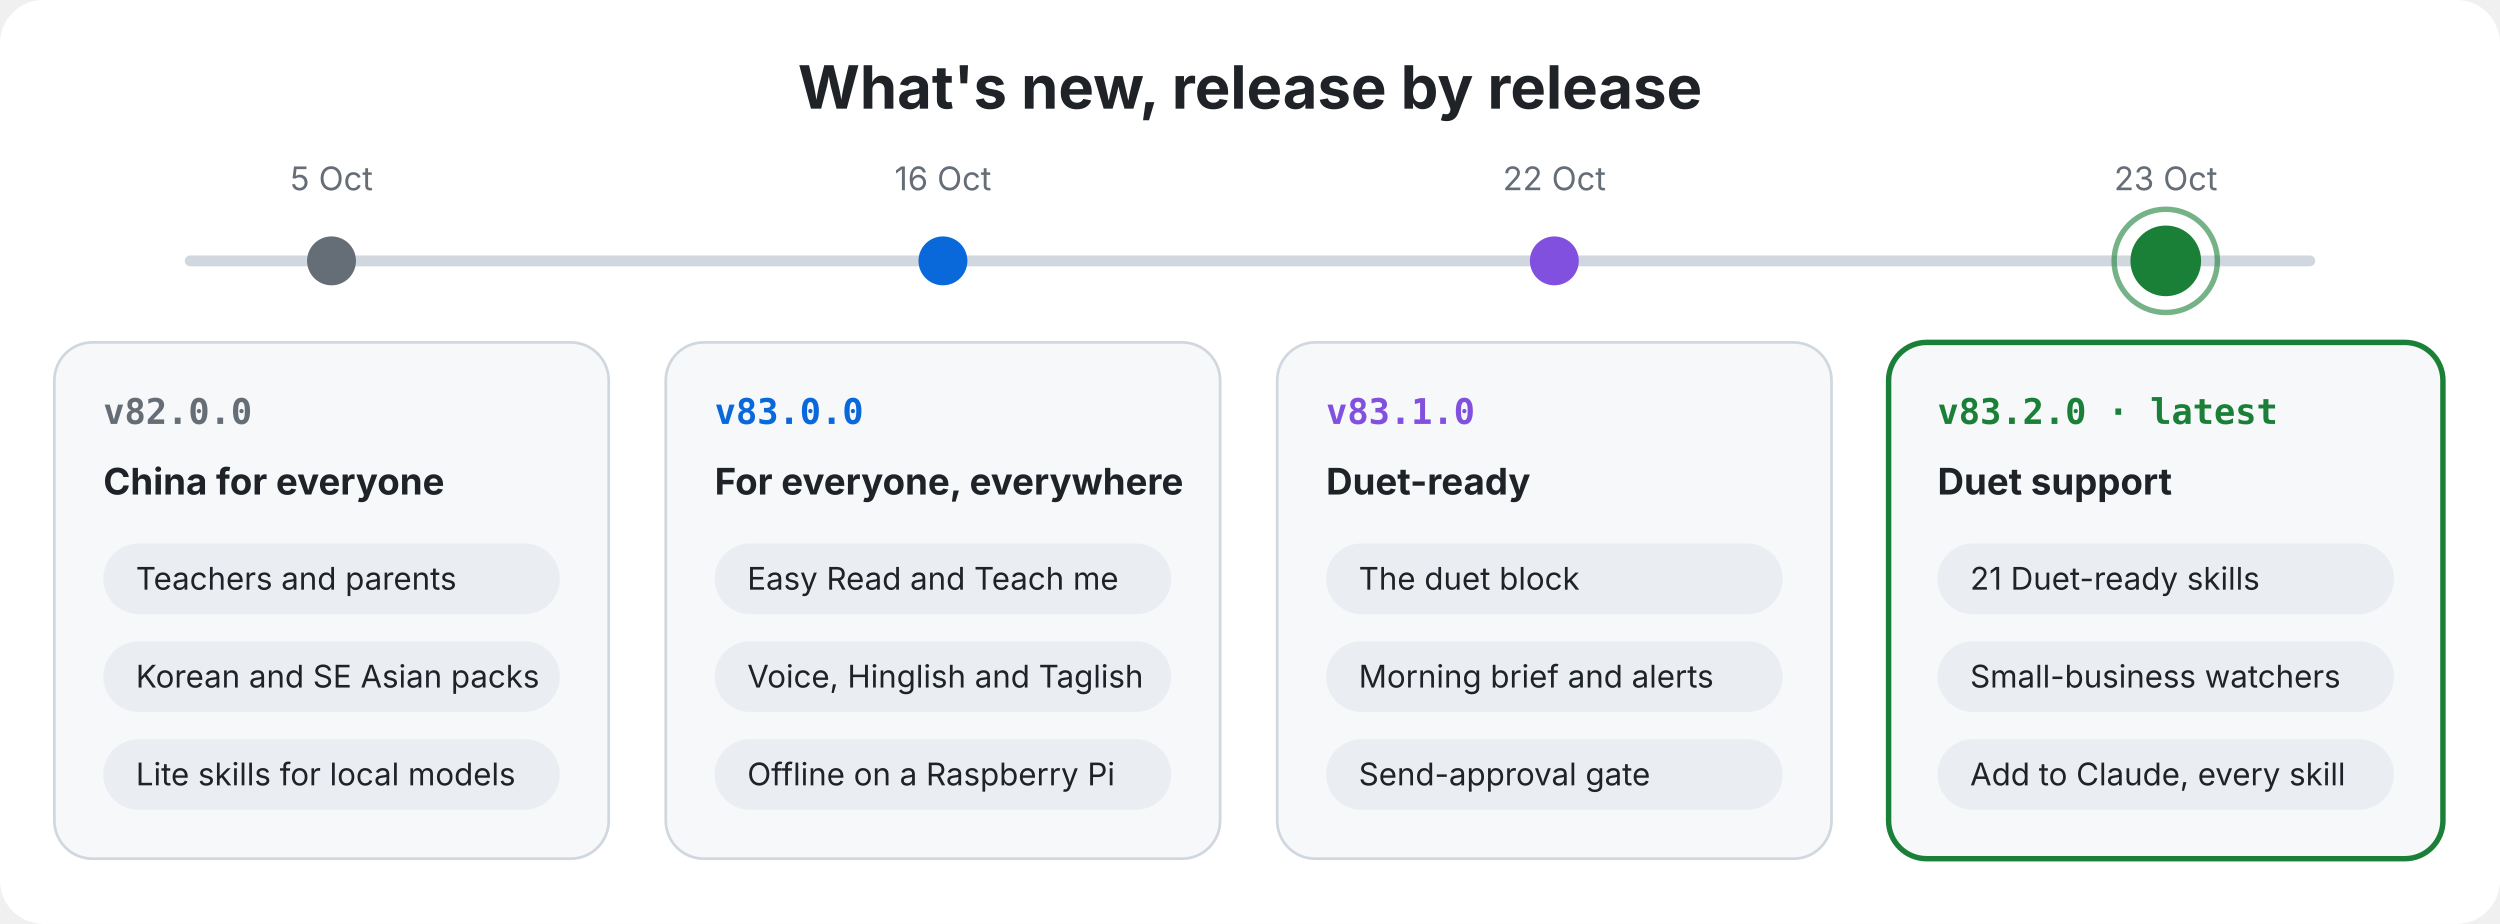
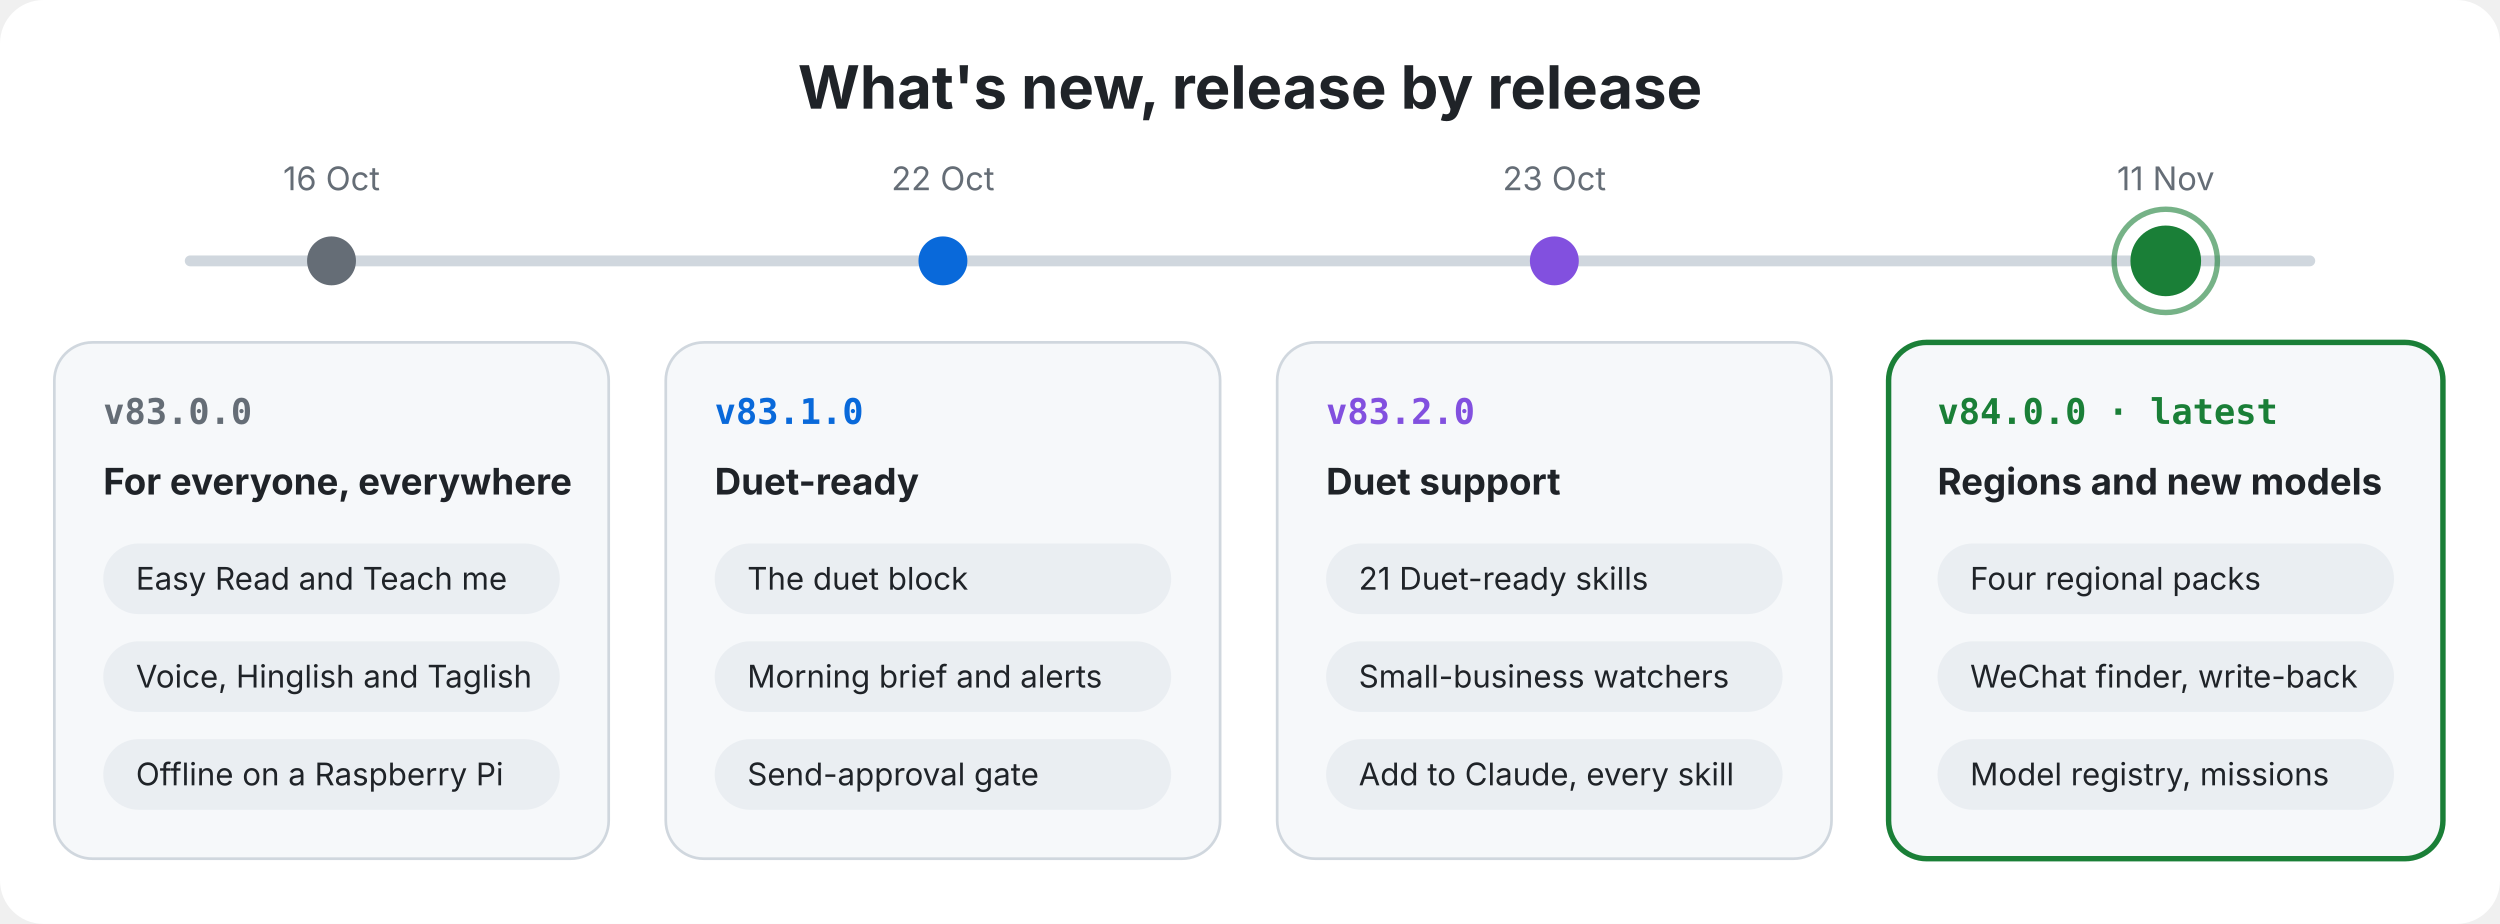
<svg xmlns="http://www.w3.org/2000/svg" viewBox="0 0 920 340" font-family="ui-sans-serif,system-ui,-apple-system,Segoe UI,sans-serif">
  <rect width="920" height="340" rx="16" fill="#ffffff" />
  <text x="460" y="40" text-anchor="middle" font-size="22" font-weight="700" fill="#1f2328">What's new, release by release</text>
  <line x1="70" y1="96" x2="850" y2="96" stroke="#d0d7de" stroke-width="4" stroke-linecap="round" />
  <circle cx="122" cy="96" r="9" fill="#656d76" />
-   <text x="122" y="70" text-anchor="middle" font-size="12" fill="#656d76">5 Oct</text>
+   <text x="122" y="70" text-anchor="middle" font-size="12" fill="#656d76">16 Oct</text>
  <rect x="20" y="126" width="204" height="190" rx="14" fill="#f6f8fa" stroke="#d0d7de" stroke-width="1" />
-   <text x="38" y="156" font-size="13" font-weight="800" font-family="ui-monospace,monospace" fill="#656d76">v82.0.0</text>
-   <text x="38" y="182" font-size="13.5" font-weight="700" fill="#1f2328">China for everyone</text>
+   <text x="38" y="156" font-size="13" font-weight="800" font-family="ui-monospace,monospace" fill="#656d76">v83.0.0</text>
+   <text x="38" y="182" font-size="13.5" font-weight="700" fill="#1f2328">For everyone, everywhere</text>
  <rect x="38" y="200" width="168" height="26" rx="13" fill="#eaeef2" />
-   <text x="50" y="217" font-size="11.5" fill="#1f2328">Teachers and parents</text>
+   <text x="50" y="217" font-size="11.5" fill="#1f2328">Easy Read and Teach me</text>
  <rect x="38" y="236" width="168" height="26" rx="13" fill="#eaeef2" />
-   <text x="50" y="253" font-size="11.5" fill="#1f2328">Korean and SE Asian packs</text>
+   <text x="50" y="253" font-size="11.5" fill="#1f2328">Voice, Hinglish and Taglish</text>
  <rect x="38" y="272" width="168" height="26" rx="13" fill="#eaeef2" />
-   <text x="50" y="289" font-size="11.5" fill="#1f2328">Lite skills for local models</text>
+   <text x="50" y="289" font-size="11.5" fill="#1f2328">Offline on a Raspberry Pi</text>
  <circle cx="347" cy="96" r="9" fill="#0969da" />
-   <text x="347" y="70" text-anchor="middle" font-size="12" fill="#656d76">16 Oct</text>
+   <text x="347" y="70" text-anchor="middle" font-size="12" fill="#656d76">22 Oct</text>
  <rect x="245" y="126" width="204" height="190" rx="14" fill="#f6f8fa" stroke="#d0d7de" stroke-width="1" />
-   <text x="263" y="156" font-size="13" font-weight="800" font-family="ui-monospace,monospace" fill="#0969da">v83.0.0</text>
-   <text x="263" y="182" font-size="13.5" font-weight="700" fill="#1f2328">For everyone, everywhere</text>
+   <text x="263" y="156" font-size="13" font-weight="800" font-family="ui-monospace,monospace" fill="#0969da">v83.1.0</text>
+   <text x="263" y="182" font-size="13.5" font-weight="700" fill="#1f2328">Duet-ready</text>
  <rect x="263" y="200" width="168" height="26" rx="13" fill="#eaeef2" />
-   <text x="275" y="217" font-size="11.5" fill="#1f2328">Easy Read and Teach me</text>
+   <text x="275" y="217" font-size="11.5" fill="#1f2328">The duet block</text>
  <rect x="263" y="236" width="168" height="26" rx="13" fill="#eaeef2" />
-   <text x="275" y="253" font-size="11.5" fill="#1f2328">Voice, Hinglish and Taglish</text>
+   <text x="275" y="253" font-size="11.5" fill="#1f2328">Morning brief and alerts</text>
  <rect x="263" y="272" width="168" height="26" rx="13" fill="#eaeef2" />
-   <text x="275" y="289" font-size="11.5" fill="#1f2328">Offline on a Raspberry Pi</text>
+   <text x="275" y="289" font-size="11.5" fill="#1f2328">Send-approval gate</text>
  <circle cx="572" cy="96" r="9" fill="#8250df" />
-   <text x="572" y="70" text-anchor="middle" font-size="12" fill="#656d76">22 Oct</text>
+   <text x="572" y="70" text-anchor="middle" font-size="12" fill="#656d76">23 Oct</text>
  <rect x="470" y="126" width="204" height="190" rx="14" fill="#f6f8fa" stroke="#d0d7de" stroke-width="1" />
-   <text x="488" y="156" font-size="13" font-weight="800" font-family="ui-monospace,monospace" fill="#8250df">v83.1.0</text>
-   <text x="488" y="182" font-size="13.5" font-weight="700" fill="#1f2328">Duet-ready</text>
+   <text x="488" y="156" font-size="13" font-weight="800" font-family="ui-monospace,monospace" fill="#8250df">v83.2.0</text>
+   <text x="488" y="182" font-size="13.5" font-weight="700" fill="#1f2328">Duet support</text>
  <rect x="488" y="200" width="168" height="26" rx="13" fill="#eaeef2" />
-   <text x="500" y="217" font-size="11.5" fill="#1f2328">The duet block</text>
+   <text x="500" y="217" font-size="11.5" fill="#1f2328">21 Duet-ready skills</text>
  <rect x="488" y="236" width="168" height="26" rx="13" fill="#eaeef2" />
-   <text x="500" y="253" font-size="11.5" fill="#1f2328">Morning brief and alerts</text>
+   <text x="500" y="253" font-size="11.5" fill="#1f2328">Small-business watchers</text>
  <rect x="488" y="272" width="168" height="26" rx="13" fill="#eaeef2" />
-   <text x="500" y="289" font-size="11.5" fill="#1f2328">Send-approval gate</text>
+   <text x="500" y="289" font-size="11.5" fill="#1f2328">Add to Claude, every skill</text>
  <circle cx="797" cy="96" r="13" fill="#1a7f37" />
  <circle cx="797" cy="96" r="19" fill="none" stroke="#1a7f37" stroke-width="2" opacity="0.6" />
-   <text x="797" y="70" text-anchor="middle" font-size="12" fill="#656d76">23 Oct</text>
+   <text x="797" y="70" text-anchor="middle" font-size="12" fill="#656d76">11 Nov</text>
  <rect x="695" y="126" width="204" height="190" rx="14" fill="#f6f8fa" stroke="#1a7f37" stroke-width="2" />
-   <text x="713" y="156" font-size="13" font-weight="800" font-family="ui-monospace,monospace" fill="#1a7f37">v83.2.0  · latest</text>
-   <text x="713" y="182" font-size="13.5" font-weight="700" fill="#1f2328">Duet support</text>
+   <text x="713" y="156" font-size="13" font-weight="800" font-family="ui-monospace,monospace" fill="#1a7f37">v84.0.0  · latest</text>
+   <text x="713" y="182" font-size="13.5" font-weight="700" fill="#1f2328">Regions and new models</text>
  <rect x="713" y="200" width="168" height="26" rx="13" fill="#eaeef2" />
-   <text x="725" y="217" font-size="11.5" fill="#1f2328">21 Duet-ready skills</text>
+   <text x="725" y="217" font-size="11.5" fill="#1f2328">Four regional packs</text>
  <rect x="713" y="236" width="168" height="26" rx="13" fill="#eaeef2" />
-   <text x="725" y="253" font-size="11.5" fill="#1f2328">Small-business watchers</text>
+   <text x="725" y="253" font-size="11.5" fill="#1f2328">WeChat finder, write-back</text>
  <rect x="713" y="272" width="168" height="26" rx="13" fill="#eaeef2" />
-   <text x="725" y="289" font-size="11.5" fill="#1f2328">Add to Claude, every skill</text>
+   <text x="725" y="289" font-size="11.5" fill="#1f2328">Model registry, missions</text>
</svg>
